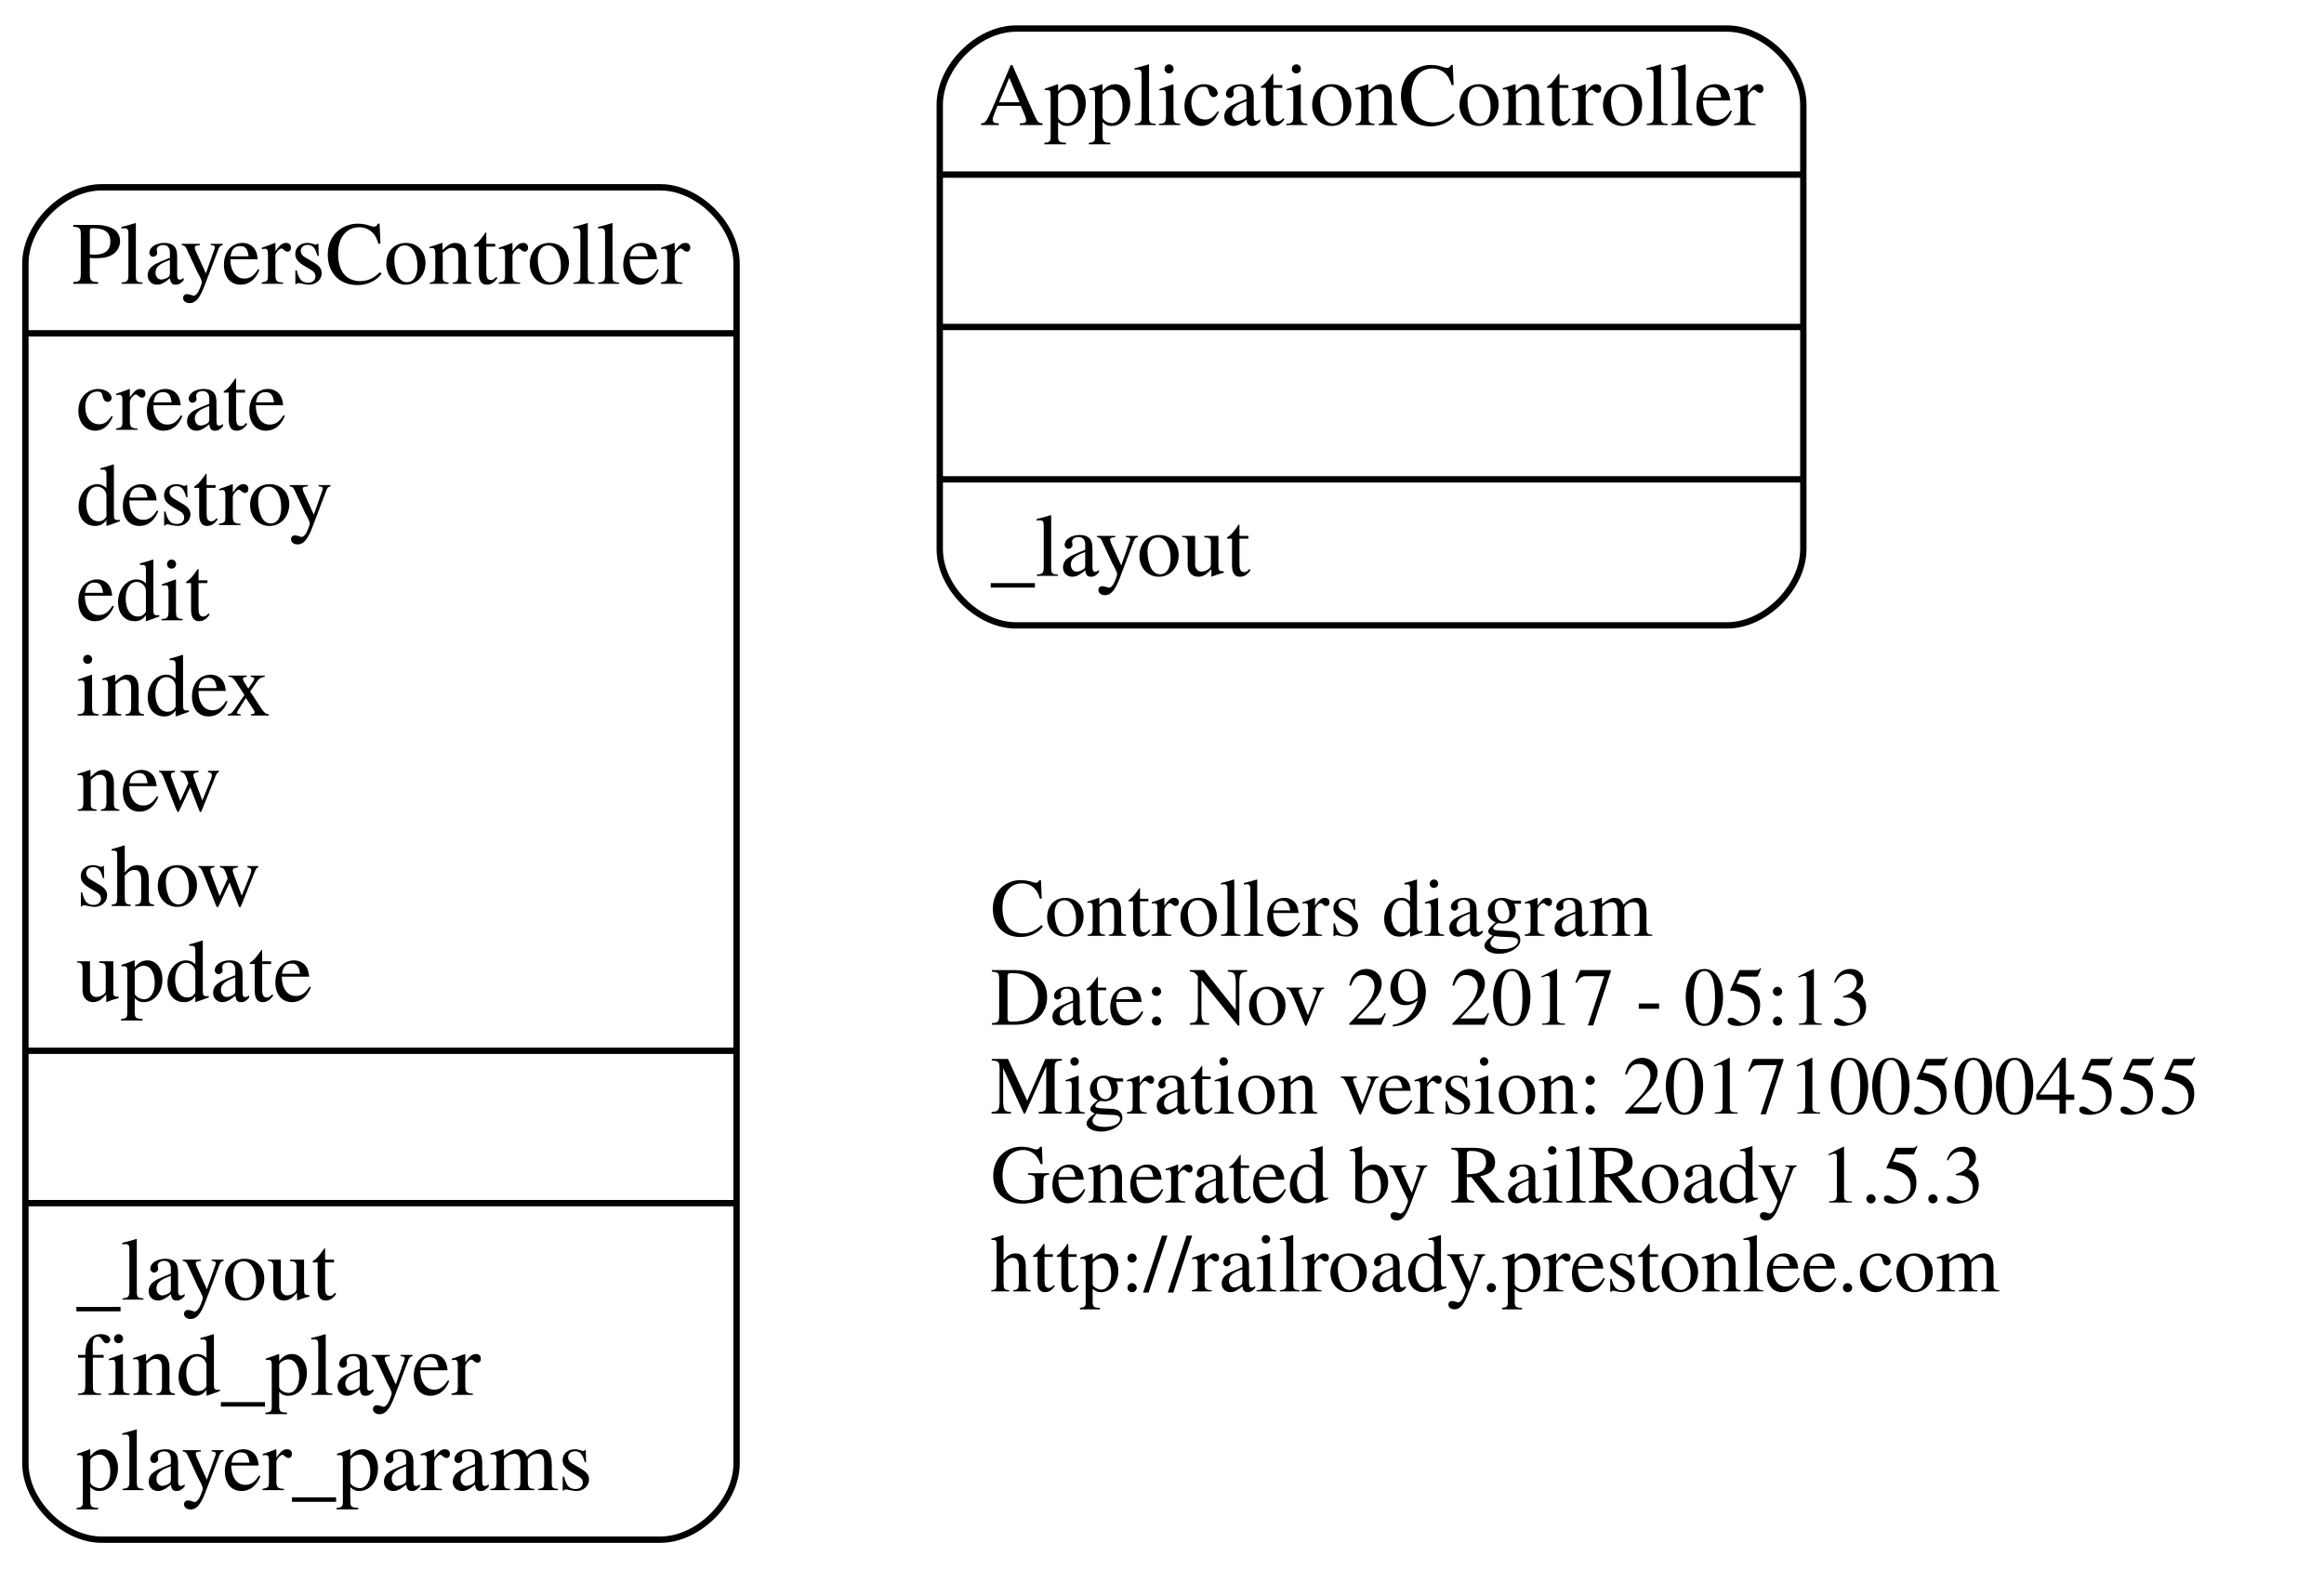
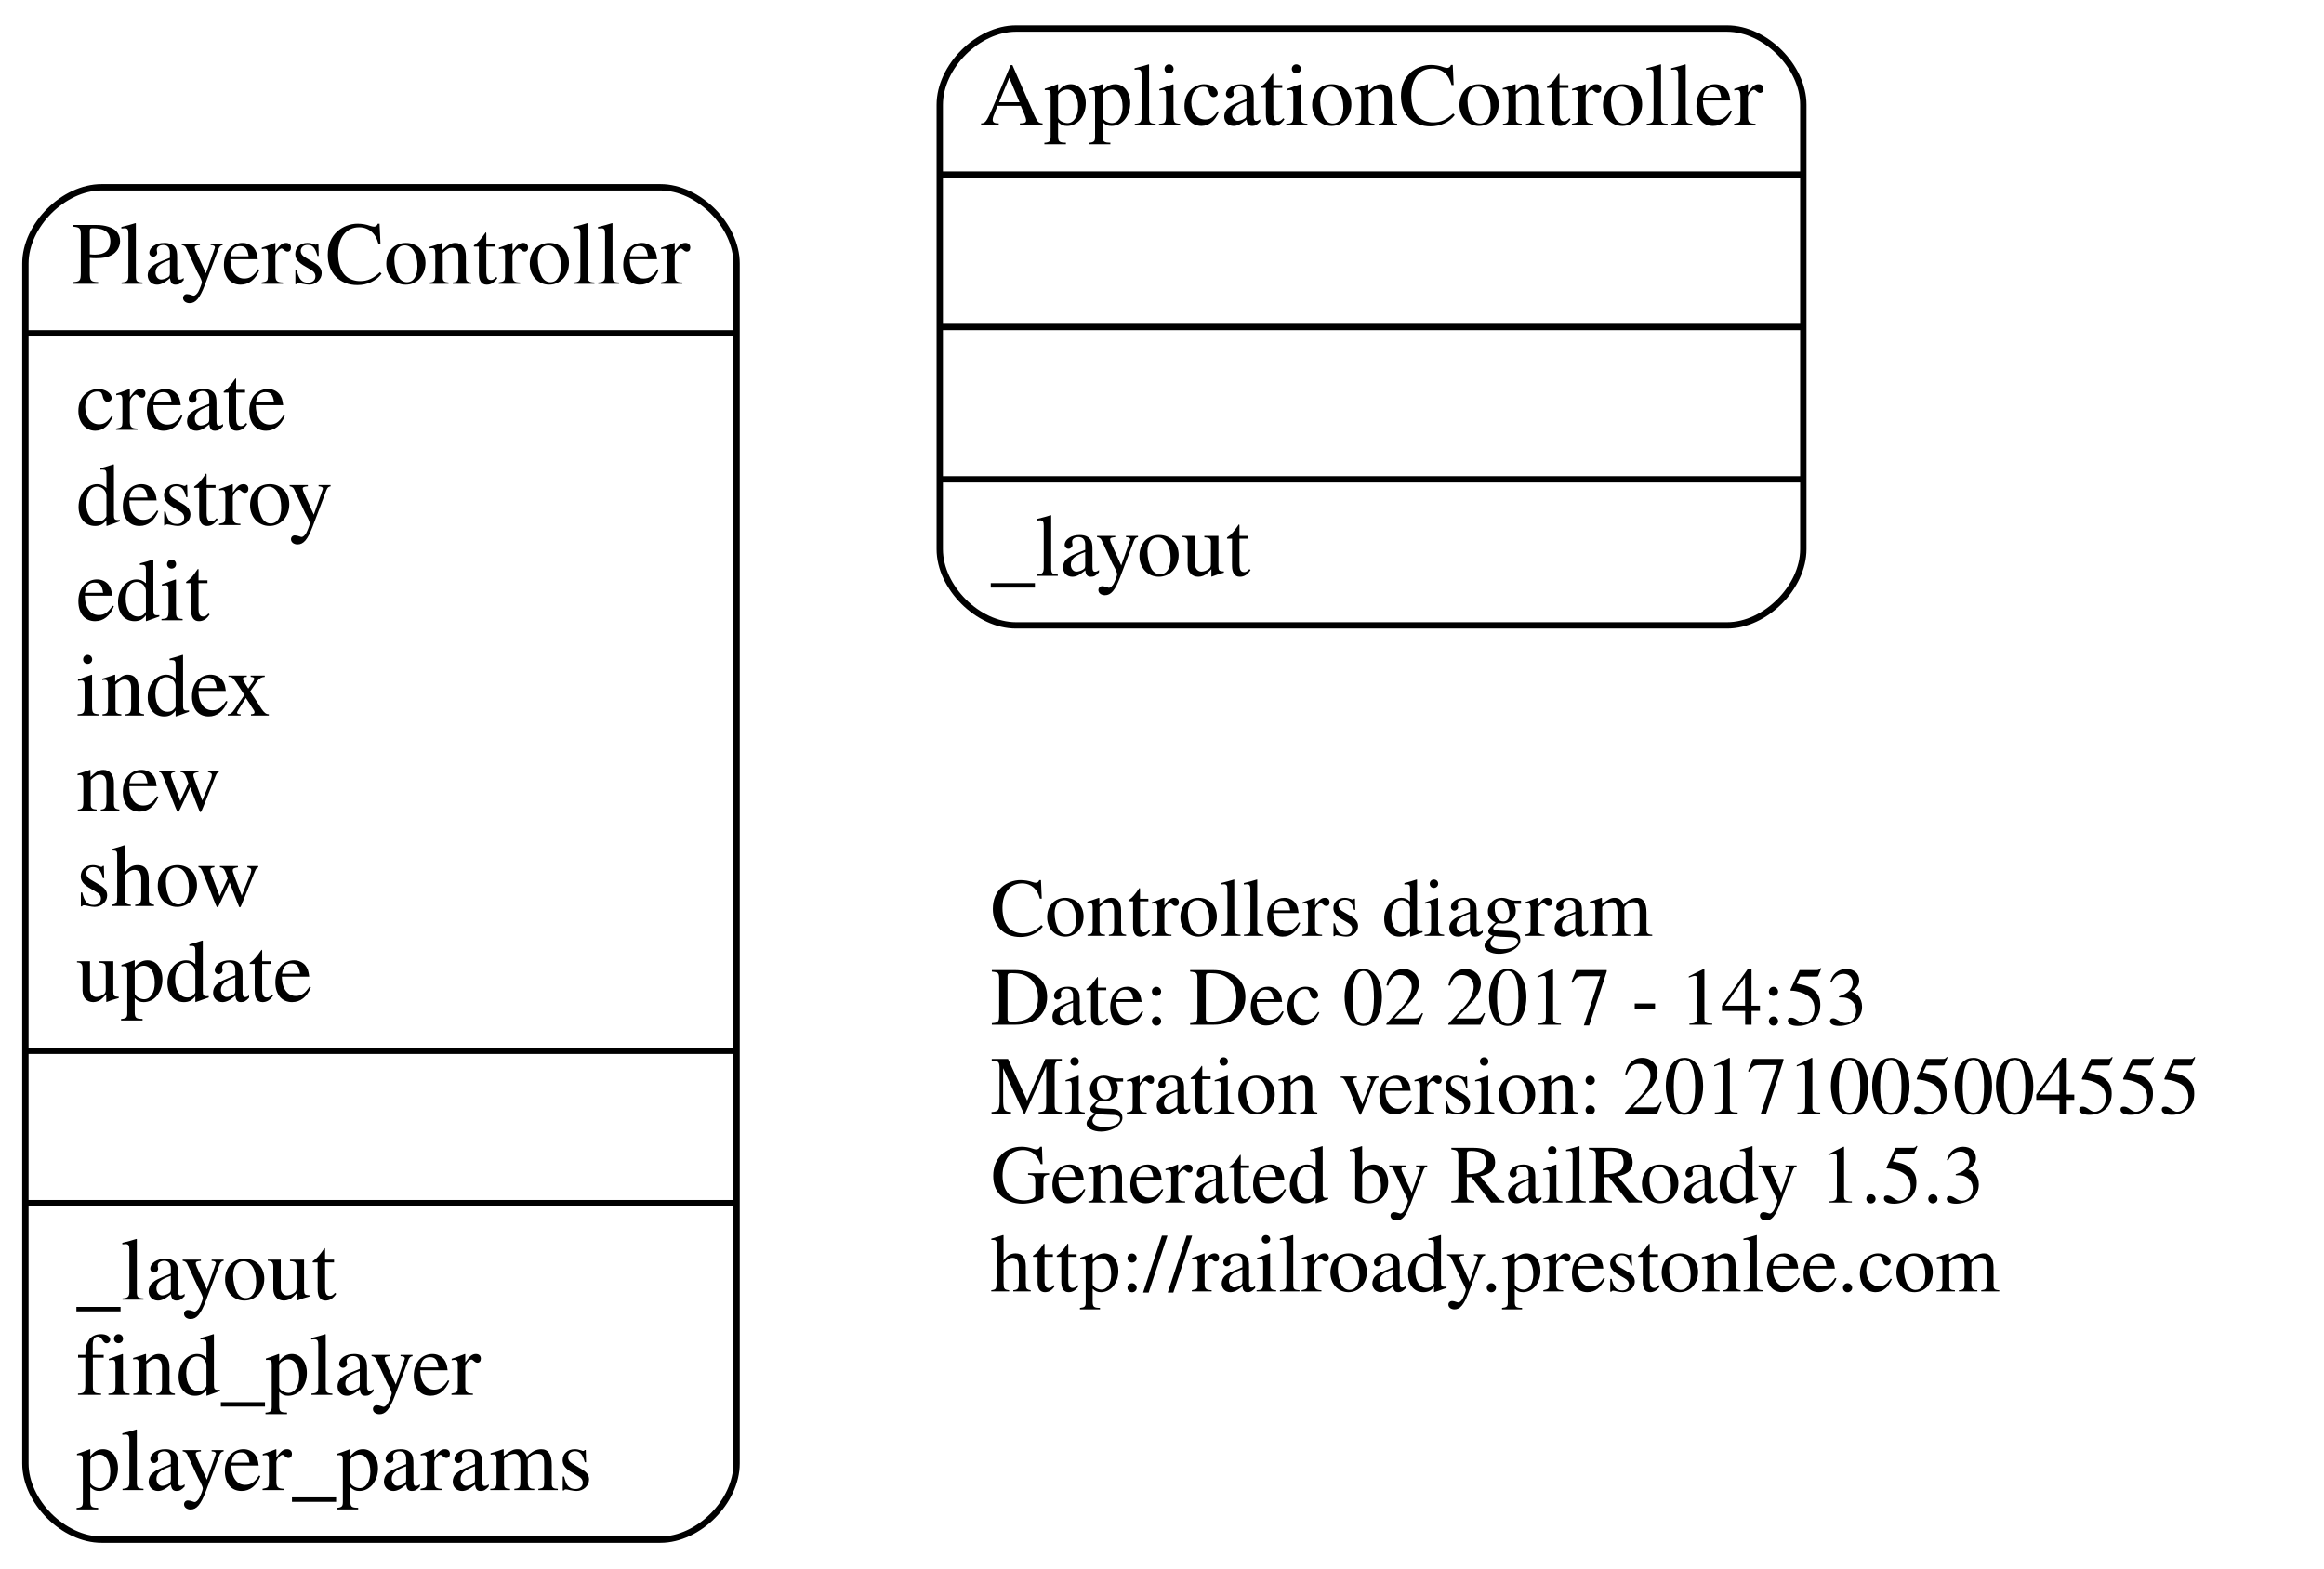
<svg xmlns="http://www.w3.org/2000/svg" width="366pt" height="247pt" viewBox="0.00 0.00 366.00 247.00">
  <g id="graph0" class="graph" transform="scale(1 1) rotate(0) translate(4 243)">
    <polygon fill="none" stroke="none" points="-4,4 -4,-243 362,-243 362,4 -4,4" />
    <g id="node1" class="node">
      <text text-anchor="start" x="152" y="-95.6" font-family="Times,serif" font-size="13.00">Controllers diagram</text>
-       <text text-anchor="start" x="152" y="-81.6" font-family="Times,serif" font-size="13.00">Date: Nov 29 2017 - 05:13</text>
+       <text text-anchor="start" x="152" y="-81.6" font-family="Times,serif" font-size="13.00">Date: Dec 02 2017 - 14:53</text>
      <text text-anchor="start" x="152" y="-67.6" font-family="Times,serif" font-size="13.00">Migration version: 20171005004555</text>
      <text text-anchor="start" x="152" y="-53.6" font-family="Times,serif" font-size="13.00">Generated by RailRoady 1.5.3</text>
      <text text-anchor="start" x="152" y="-39.6" font-family="Times,serif" font-size="13.00">http://railroady.prestonlee.com</text>
    </g>
    <g id="node2" class="node">
      <path fill="none" stroke="black" d="M156,-144.5C156,-144.5 268,-144.5 268,-144.5 274,-144.5 280,-150.5 280,-156.5 280,-156.5 280,-226.5 280,-226.5 280,-232.5 274,-238.5 268,-238.5 268,-238.5 156,-238.5 156,-238.5 150,-238.5 144,-232.5 144,-226.5 144,-226.5 144,-156.5 144,-156.5 144,-150.5 150,-144.5 156,-144.5" />
      <text text-anchor="middle" x="212" y="-223.3" font-family="Times,serif" font-size="14.00">ApplicationController</text>
      <polyline fill="none" stroke="black" points="144,-215.5 280,-215.5 " />
      <polyline fill="none" stroke="black" points="144,-191.5 280,-191.5 " />
      <polyline fill="none" stroke="black" points="144,-167.5 280,-167.5 " />
      <text text-anchor="start" x="152" y="-152.3" font-family="Times,serif" font-size="14.00">_layout</text>
    </g>
    <g id="node3" class="node">
      <path fill="none" stroke="black" d="M12,-0.5C12,-0.5 100,-0.5 100,-0.5 106,-0.5 112,-6.5 112,-12.5 112,-12.5 112,-201.5 112,-201.5 112,-207.5 106,-213.5 100,-213.5 100,-213.5 12,-213.5 12,-213.5 6,-213.5 -7.10543e-15,-207.5 -7.10543e-15,-201.5 -7.10543e-15,-201.5 -7.10543e-15,-12.5 -7.10543e-15,-12.5 -7.10543e-15,-6.5 6,-0.5 12,-0.5" />
      <text text-anchor="middle" x="56" y="-198.3" font-family="Times,serif" font-size="14.00">PlayersController</text>
      <polyline fill="none" stroke="black" points="-7.10543e-15,-190.5 112,-190.5 " />
      <text text-anchor="start" x="8" y="-175.3" font-family="Times,serif" font-size="14.00">create</text>
      <text text-anchor="start" x="8" y="-160.3" font-family="Times,serif" font-size="14.00">destroy</text>
      <text text-anchor="start" x="8" y="-145.3" font-family="Times,serif" font-size="14.00">edit</text>
      <text text-anchor="start" x="8" y="-130.3" font-family="Times,serif" font-size="14.00">index</text>
      <text text-anchor="start" x="8" y="-115.3" font-family="Times,serif" font-size="14.00">new</text>
      <text text-anchor="start" x="8" y="-100.3" font-family="Times,serif" font-size="14.00">show</text>
      <text text-anchor="start" x="8" y="-85.3" font-family="Times,serif" font-size="14.00">update</text>
      <polyline fill="none" stroke="black" points="-7.10543e-15,-77.5 112,-77.5 " />
      <polyline fill="none" stroke="black" points="-7.10543e-15,-53.5 112,-53.5 " />
      <text text-anchor="start" x="8" y="-38.3" font-family="Times,serif" font-size="14.00">_layout</text>
      <text text-anchor="start" x="8" y="-23.3" font-family="Times,serif" font-size="14.00">find_player</text>
      <text text-anchor="start" x="8" y="-8.3" font-family="Times,serif" font-size="14.00">player_params</text>
    </g>
  </g>
</svg>
